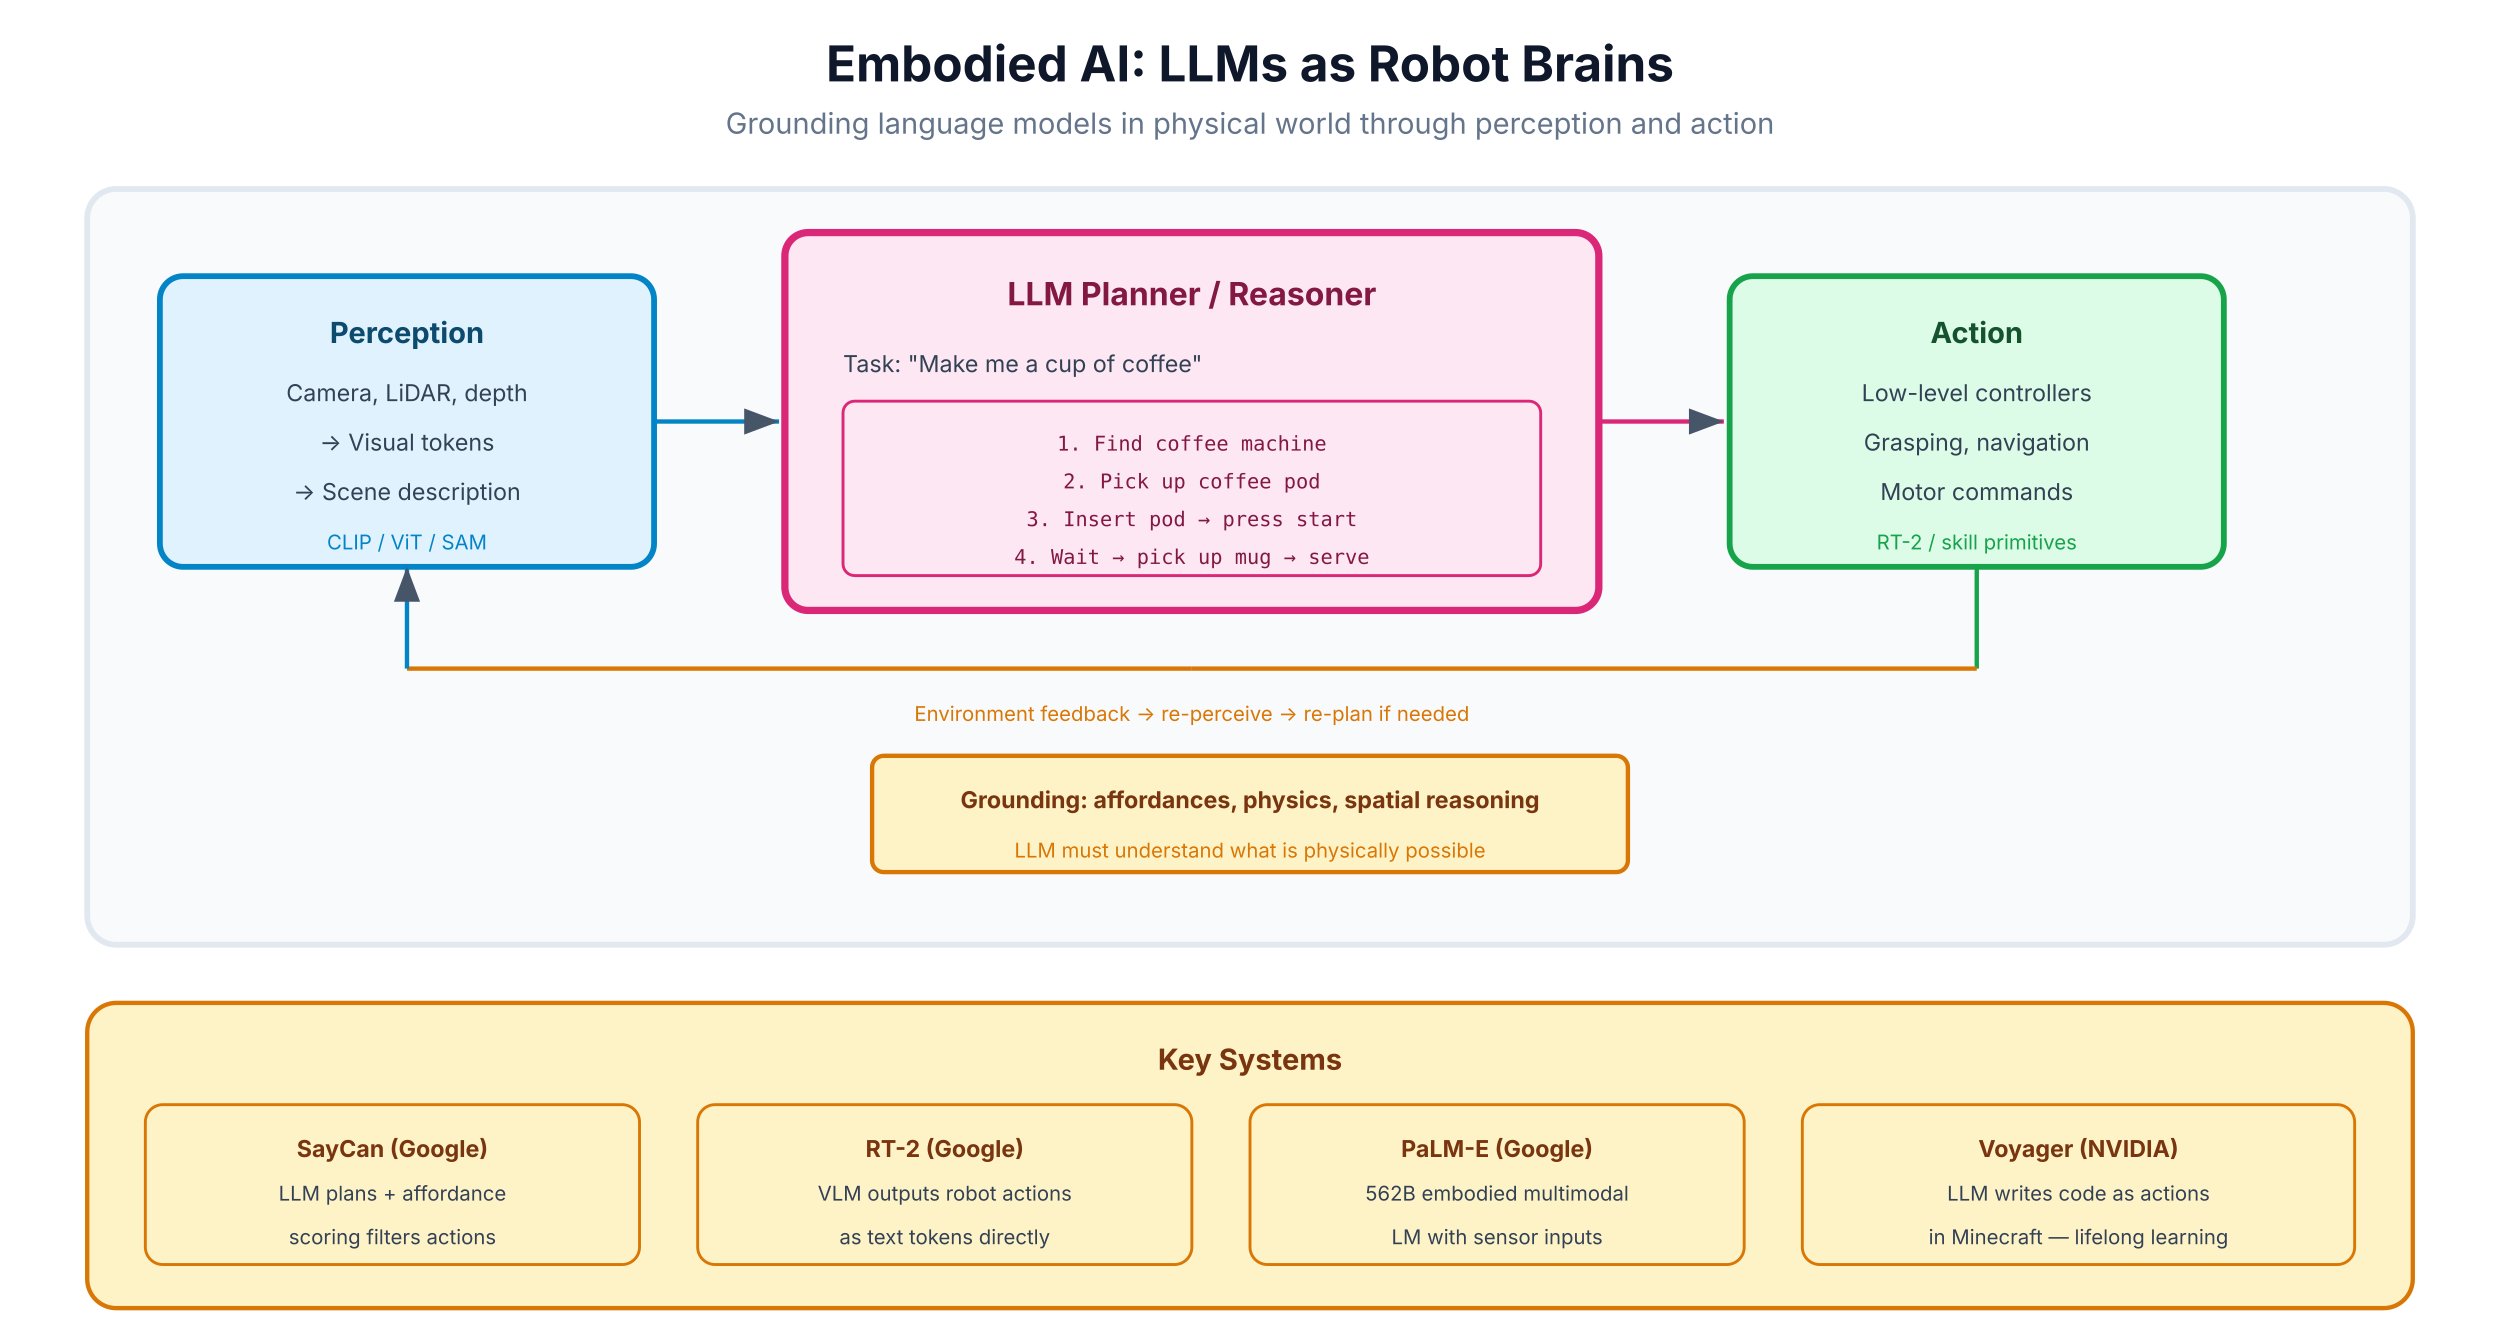
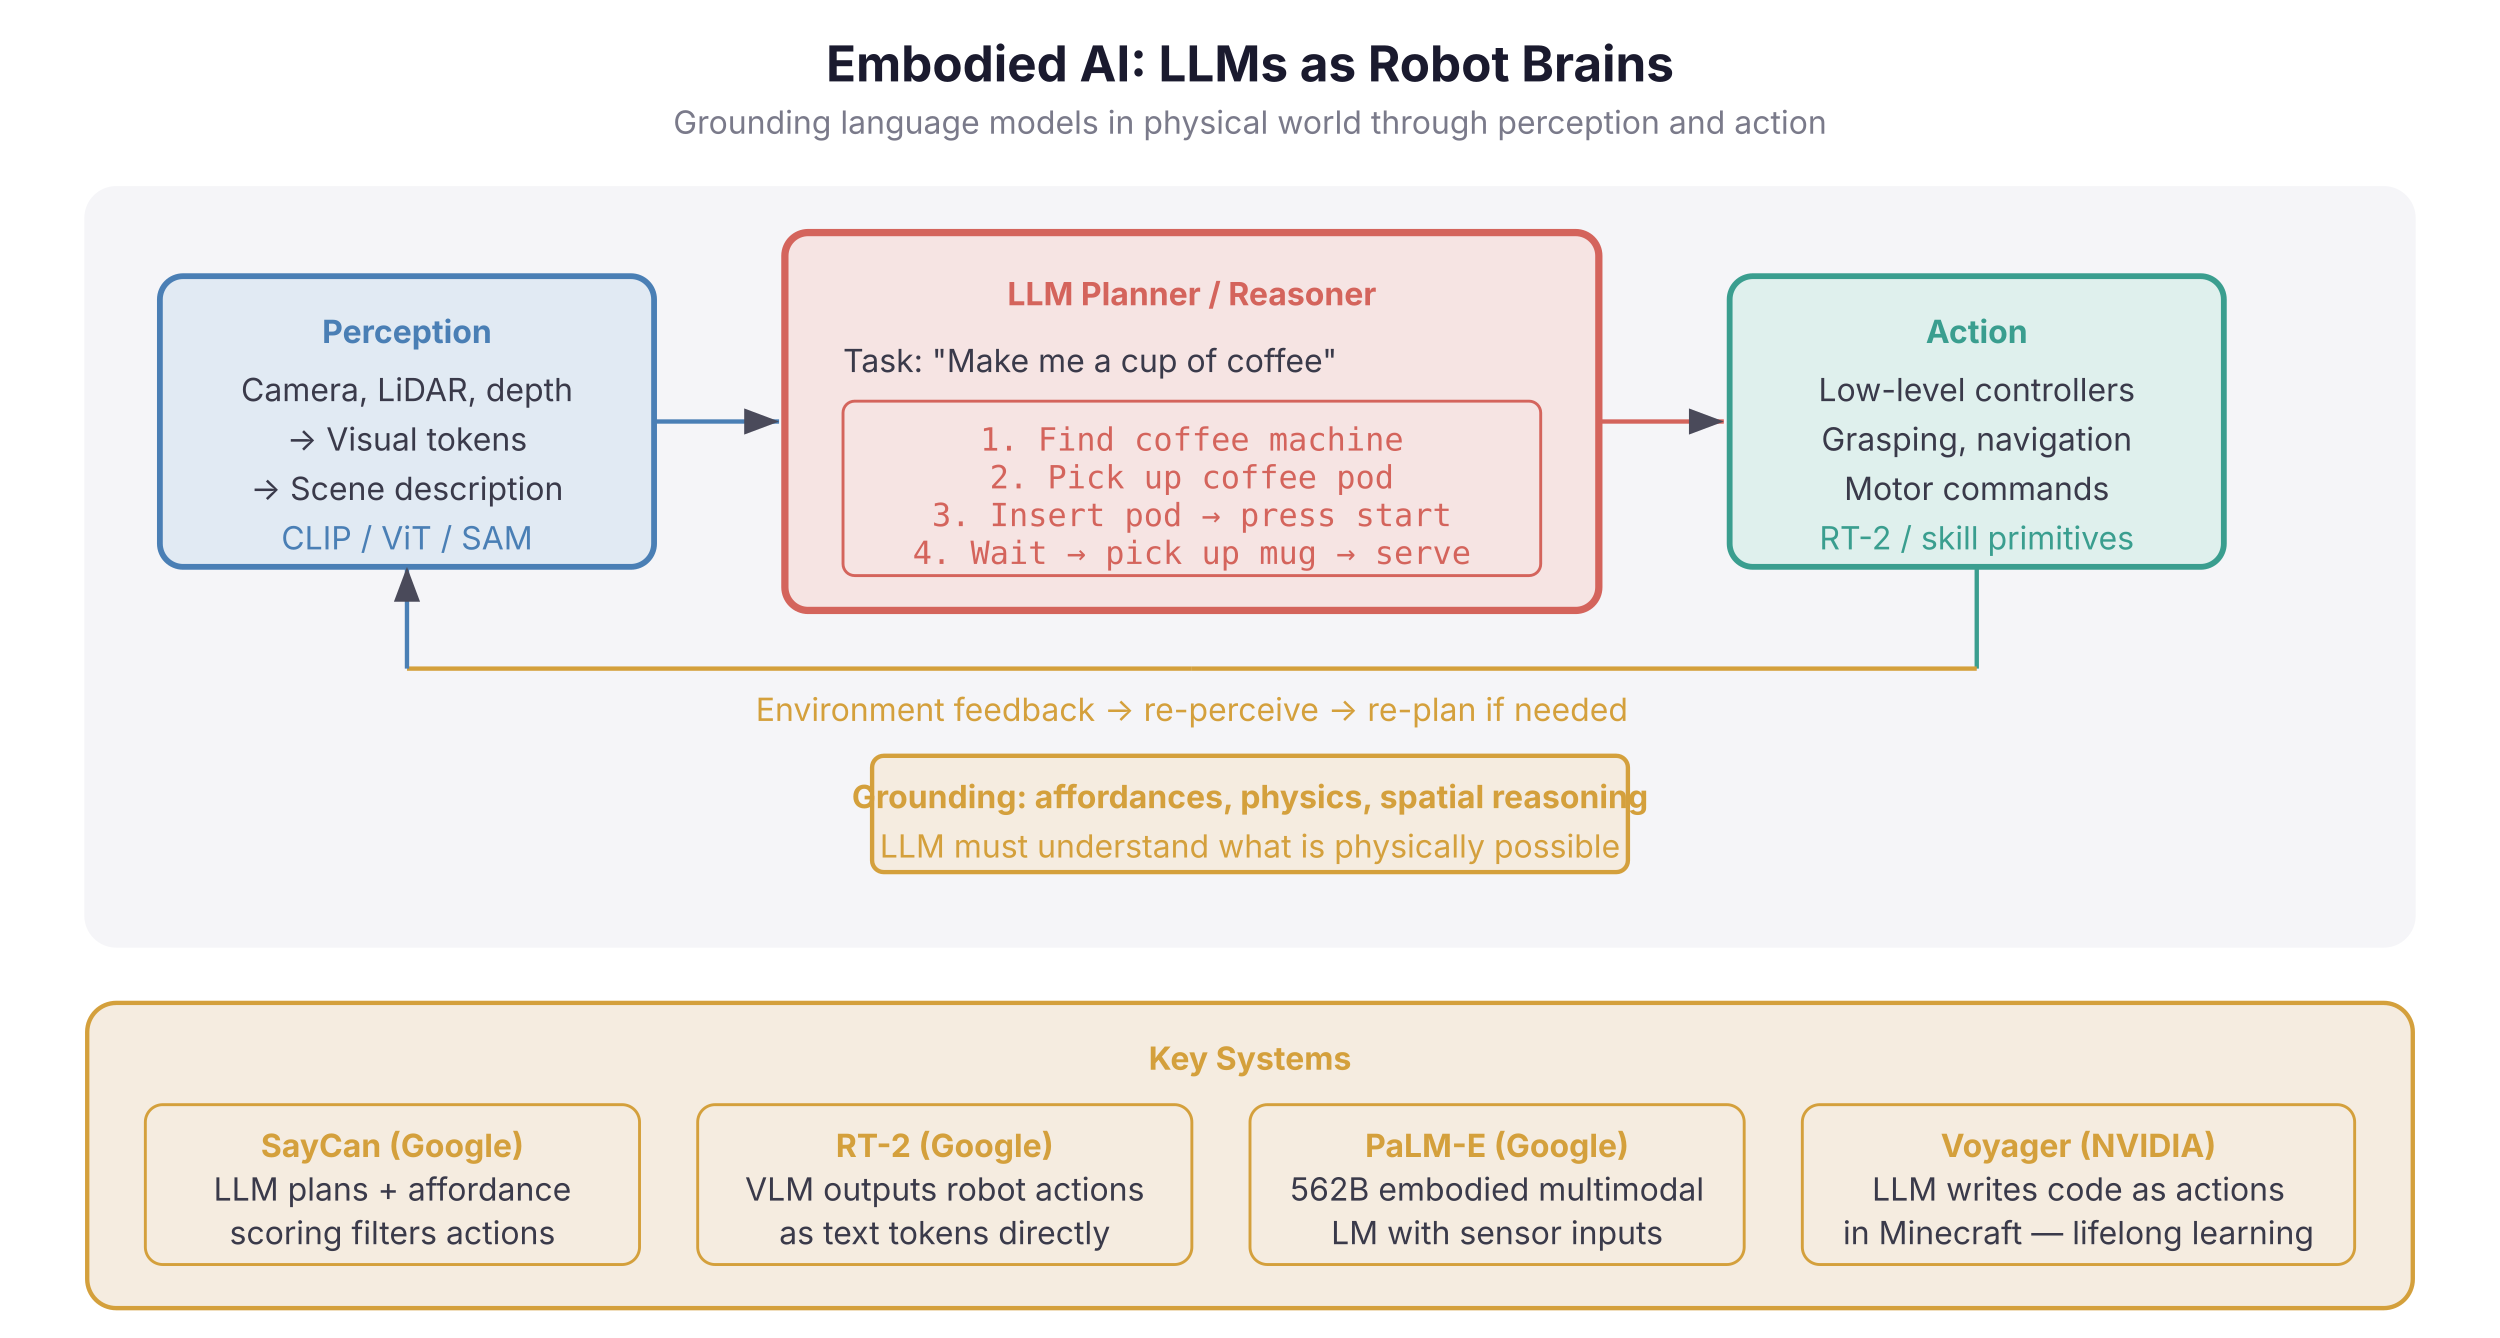
<svg xmlns="http://www.w3.org/2000/svg" viewBox="0 0 860 460" font-family="Inter, Helvetica, Arial, sans-serif">
  <defs>
    <marker id="a" markerWidth="8" markerHeight="6" refX="8" refY="3" orient="auto">
-       <path d="M0,0 L8,3 L0,6 Z" fill="#475569" />
+       <path d="M0,0 L8,3 L0,6 Z" fill="#4a4a5a" />
    </marker>
  </defs>
-   <text x="430" y="28" text-anchor="middle" font-size="17" font-weight="bold" fill="#0f172a">Embodied AI: LLMs as Robot Brains</text>
-   <text x="430" y="46" text-anchor="middle" font-size="10" fill="#64748b">Grounding language models in physical world through perception and action</text>
-   <rect x="30" y="65" width="800" height="260" rx="10" fill="#f8fafc" stroke="#e2e8f0" stroke-width="2" />
-   <rect x="55" y="95" width="170" height="100" rx="8" fill="#e0f2fe" stroke="#0284c7" stroke-width="2" />
-   <text x="140" y="118" text-anchor="middle" font-size="10" font-weight="bold" fill="#0c4a6e">Perception</text>
-   <text x="140" y="138" text-anchor="middle" font-size="8" fill="#334155">Camera, LiDAR, depth</text>
-   <text x="140" y="155" text-anchor="middle" font-size="8" fill="#334155">→ Visual tokens</text>
-   <text x="140" y="172" text-anchor="middle" font-size="8" fill="#334155">→ Scene description</text>
-   <text x="140" y="189" text-anchor="middle" font-size="7" fill="#0284c7">CLIP / ViT / SAM</text>
-   <line x1="225" y1="145" x2="268" y2="145" stroke="#0284c7" stroke-width="1.5" marker-end="url(#a)" />
-   <rect x="270" y="80" width="280" height="130" rx="8" fill="#fce7f3" stroke="#db2777" stroke-width="2.5" />
-   <text x="410" y="105" text-anchor="middle" font-size="11" font-weight="bold" fill="#831843">LLM Planner / Reasoner</text>
-   <text x="290" y="128" font-size="8" fill="#334155">Task: "Make me a cup of coffee"</text>
-   <rect x="290" y="138" width="240" height="60" rx="4" fill="#fce7f3" stroke="#db2777" stroke-width="1" />
-   <text x="410" y="155" text-anchor="middle" font-size="7" fill="#831843" font-family="'SF Mono', Consolas, monospace">1. Find coffee machine</text>
-   <text x="410" y="168" text-anchor="middle" font-size="7" fill="#831843" font-family="'SF Mono', Consolas, monospace">2. Pick up coffee pod</text>
-   <text x="410" y="181" text-anchor="middle" font-size="7" fill="#831843" font-family="'SF Mono', Consolas, monospace">3. Insert pod → press start</text>
-   <text x="410" y="194" text-anchor="middle" font-size="7" fill="#831843" font-family="'SF Mono', Consolas, monospace">4. Wait → pick up mug → serve</text>
-   <line x1="550" y1="145" x2="593" y2="145" stroke="#db2777" stroke-width="1.5" marker-end="url(#a)" />
-   <rect x="595" y="95" width="170" height="100" rx="8" fill="#dcfce7" stroke="#16a34a" stroke-width="2" />
-   <text x="680" y="118" text-anchor="middle" font-size="10" font-weight="bold" fill="#14532d">Action</text>
-   <text x="680" y="138" text-anchor="middle" font-size="8" fill="#334155">Low-level controllers</text>
-   <text x="680" y="155" text-anchor="middle" font-size="8" fill="#334155">Grasping, navigation</text>
-   <text x="680" y="172" text-anchor="middle" font-size="8" fill="#334155">Motor commands</text>
-   <text x="680" y="189" text-anchor="middle" font-size="7" fill="#16a34a">RT-2 / skill primitives</text>
-   <line x1="680" y1="195" x2="680" y2="230" stroke="#16a34a" stroke-width="1.5" />
-   <line x1="680" y1="230" x2="410" y2="230" stroke="#d97706" stroke-width="1.5" />
-   <line x1="410" y1="230" x2="140" y2="230" stroke="#d97706" stroke-width="1.5" />
-   <line x1="140" y1="230" x2="140" y2="195" stroke="#0284c7" stroke-width="1.5" marker-end="url(#a)" />
-   <text x="410" y="248" text-anchor="middle" font-size="7" fill="#d97706">Environment feedback → re-perceive → re-plan if needed</text>
-   <rect x="300" y="260" width="260" height="40" rx="4" fill="#fef3c7" stroke="#d97706" stroke-width="1.5" />
-   <text x="430" y="278" text-anchor="middle" font-size="8" font-weight="bold" fill="#78350f">Grounding: affordances, physics, spatial reasoning</text>
-   <text x="430" y="295" text-anchor="middle" font-size="7" fill="#d97706">LLM must understand what is physically possible</text>
-   <rect x="30" y="345" width="800" height="105" rx="10" fill="#fef3c7" stroke="#d97706" stroke-width="1.5" />
-   <text x="430" y="368" text-anchor="middle" font-size="10" font-weight="bold" fill="#78350f">Key Systems</text>
-   <rect x="50" y="380" width="170" height="55" rx="6" fill="#fef3c7" stroke="#d97706" stroke-width="1" />
-   <text x="135" y="398" text-anchor="middle" font-size="8" font-weight="bold" fill="#78350f">SayCan (Google)</text>
-   <text x="135" y="413" text-anchor="middle" font-size="7" fill="#334155">LLM plans + affordance</text>
-   <text x="135" y="428" text-anchor="middle" font-size="7" fill="#334155">scoring filters actions</text>
-   <rect x="240" y="380" width="170" height="55" rx="6" fill="#fef3c7" stroke="#d97706" stroke-width="1" />
-   <text x="325" y="398" text-anchor="middle" font-size="8" font-weight="bold" fill="#78350f">RT-2 (Google)</text>
-   <text x="325" y="413" text-anchor="middle" font-size="7" fill="#334155">VLM outputs robot actions</text>
-   <text x="325" y="428" text-anchor="middle" font-size="7" fill="#334155">as text tokens directly</text>
-   <rect x="430" y="380" width="170" height="55" rx="6" fill="#fef3c7" stroke="#d97706" stroke-width="1" />
-   <text x="515" y="398" text-anchor="middle" font-size="8" font-weight="bold" fill="#78350f">PaLM-E (Google)</text>
-   <text x="515" y="413" text-anchor="middle" font-size="7" fill="#334155">562B embodied multimodal</text>
-   <text x="515" y="428" text-anchor="middle" font-size="7" fill="#334155">LM with sensor inputs</text>
-   <rect x="620" y="380" width="190" height="55" rx="6" fill="#fef3c7" stroke="#d97706" stroke-width="1" />
-   <text x="715" y="398" text-anchor="middle" font-size="8" font-weight="bold" fill="#78350f">Voyager (NVIDIA)</text>
-   <text x="715" y="413" text-anchor="middle" font-size="7" fill="#334155">LLM writes code as actions</text>
-   <text x="715" y="428" text-anchor="middle" font-size="7" fill="#334155">in Minecraft — lifelong learning</text>
+   <text x="430" y="28" text-anchor="middle" font-size="17" font-weight="bold" fill="#1a1a2e">Embodied AI: LLMs as Robot Brains</text>
+   <text x="430" y="46" text-anchor="middle" font-size="11" fill="#7a7a8a">Grounding language models in physical world through perception and action</text>
+   <rect x="30" y="65" width="800" height="260" rx="10" fill="#f5f5f8" stroke="#f5f5f8" stroke-width="2" />
+   <rect x="55" y="95" width="170" height="100" rx="8" fill="#e1eaf3" stroke="#4a7fb5" stroke-width="2" />
+   <text x="140" y="118" text-anchor="middle" font-size="11" font-weight="bold" fill="#4a7fb5">Perception</text>
+   <text x="140" y="138" text-anchor="middle" font-size="11" fill="#3a3a4a">Camera, LiDAR, depth</text>
+   <text x="140" y="155" text-anchor="middle" font-size="11" fill="#3a3a4a">→ Visual tokens</text>
+   <text x="140" y="172" text-anchor="middle" font-size="11" fill="#3a3a4a">→ Scene description</text>
+   <text x="140" y="189" text-anchor="middle" font-size="11" fill="#4a7fb5">CLIP / ViT / SAM</text>
+   <line x1="225" y1="145" x2="268" y2="145" stroke="#4a7fb5" stroke-width="1.5" marker-end="url(#a)" />
+   <rect x="270" y="80" width="280" height="130" rx="8" fill="#f6e4e3" stroke="#d4645c" stroke-width="2.5" />
+   <text x="410" y="105" text-anchor="middle" font-size="11" font-weight="bold" fill="#d4645c">LLM Planner / Reasoner</text>
+   <text x="290" y="128" font-size="11" fill="#3a3a4a">Task: "Make me a cup of coffee"</text>
+   <rect x="290" y="138" width="240" height="60" rx="4" fill="#f6e4e3" stroke="#d4645c" stroke-width="1" />
+   <text x="410" y="155" text-anchor="middle" font-size="11" fill="#d4645c" font-family="'JetBrains Mono', 'Fira Code', monospace">1. Find coffee machine</text>
+   <text x="410" y="168" text-anchor="middle" font-size="11" fill="#d4645c" font-family="'JetBrains Mono', 'Fira Code', monospace">2. Pick up coffee pod</text>
+   <text x="410" y="181" text-anchor="middle" font-size="11" fill="#d4645c" font-family="'JetBrains Mono', 'Fira Code', monospace">3. Insert pod → press start</text>
+   <text x="410" y="194" text-anchor="middle" font-size="11" fill="#d4645c" font-family="'JetBrains Mono', 'Fira Code', monospace">4. Wait → pick up mug → serve</text>
+   <line x1="550" y1="145" x2="593" y2="145" stroke="#d4645c" stroke-width="1.5" marker-end="url(#a)" />
+   <rect x="595" y="95" width="170" height="100" rx="8" fill="#dff0ed" stroke="#3a9e8f" stroke-width="2" />
+   <text x="680" y="118" text-anchor="middle" font-size="11" font-weight="bold" fill="#3a9e8f">Action</text>
+   <text x="680" y="138" text-anchor="middle" font-size="11" fill="#3a3a4a">Low-level controllers</text>
+   <text x="680" y="155" text-anchor="middle" font-size="11" fill="#3a3a4a">Grasping, navigation</text>
+   <text x="680" y="172" text-anchor="middle" font-size="11" fill="#3a3a4a">Motor commands</text>
+   <text x="680" y="189" text-anchor="middle" font-size="11" fill="#3a9e8f">RT-2 / skill primitives</text>
+   <line x1="680" y1="195" x2="680" y2="230" stroke="#3a9e8f" stroke-width="1.5" />
+   <line x1="680" y1="230" x2="410" y2="230" stroke="#d4a03c" stroke-width="1.5" />
+   <line x1="410" y1="230" x2="140" y2="230" stroke="#d4a03c" stroke-width="1.5" />
+   <line x1="140" y1="230" x2="140" y2="195" stroke="#4a7fb5" stroke-width="1.5" marker-end="url(#a)" />
+   <text x="410" y="248" text-anchor="middle" font-size="11" fill="#d4a03c">Environment feedback → re-perceive → re-plan if needed</text>
+   <rect x="300" y="260" width="260" height="40" rx="4" fill="#f5ece0" stroke="#d4a03c" stroke-width="1.5" />
+   <text x="430" y="278" text-anchor="middle" font-size="11" font-weight="bold" fill="#d4a03c">Grounding: affordances, physics, spatial reasoning</text>
+   <text x="430" y="295" text-anchor="middle" font-size="11" fill="#d4a03c">LLM must understand what is physically possible</text>
+   <rect x="30" y="345" width="800" height="105" rx="10" fill="#f5ece0" stroke="#d4a03c" stroke-width="1.5" />
+   <text x="430" y="368" text-anchor="middle" font-size="11" font-weight="bold" fill="#d4a03c">Key Systems</text>
+   <rect x="50" y="380" width="170" height="55" rx="6" fill="#f5ece0" stroke="#d4a03c" stroke-width="1" />
+   <text x="135" y="398" text-anchor="middle" font-size="11" font-weight="bold" fill="#d4a03c">SayCan (Google)</text>
+   <text x="135" y="413" text-anchor="middle" font-size="11" fill="#3a3a4a">LLM plans + affordance</text>
+   <text x="135" y="428" text-anchor="middle" font-size="11" fill="#3a3a4a">scoring filters actions</text>
+   <rect x="240" y="380" width="170" height="55" rx="6" fill="#f5ece0" stroke="#d4a03c" stroke-width="1" />
+   <text x="325" y="398" text-anchor="middle" font-size="11" font-weight="bold" fill="#d4a03c">RT-2 (Google)</text>
+   <text x="325" y="413" text-anchor="middle" font-size="11" fill="#3a3a4a">VLM outputs robot actions</text>
+   <text x="325" y="428" text-anchor="middle" font-size="11" fill="#3a3a4a">as text tokens directly</text>
+   <rect x="430" y="380" width="170" height="55" rx="6" fill="#f5ece0" stroke="#d4a03c" stroke-width="1" />
+   <text x="515" y="398" text-anchor="middle" font-size="11" font-weight="bold" fill="#d4a03c">PaLM-E (Google)</text>
+   <text x="515" y="413" text-anchor="middle" font-size="11" fill="#3a3a4a">562B embodied multimodal</text>
+   <text x="515" y="428" text-anchor="middle" font-size="11" fill="#3a3a4a">LM with sensor inputs</text>
+   <rect x="620" y="380" width="190" height="55" rx="6" fill="#f5ece0" stroke="#d4a03c" stroke-width="1" />
+   <text x="715" y="398" text-anchor="middle" font-size="11" font-weight="bold" fill="#d4a03c">Voyager (NVIDIA)</text>
+   <text x="715" y="413" text-anchor="middle" font-size="11" fill="#3a3a4a">LLM writes code as actions</text>
+   <text x="715" y="428" text-anchor="middle" font-size="11" fill="#3a3a4a">in Minecraft — lifelong learning</text>
</svg>
